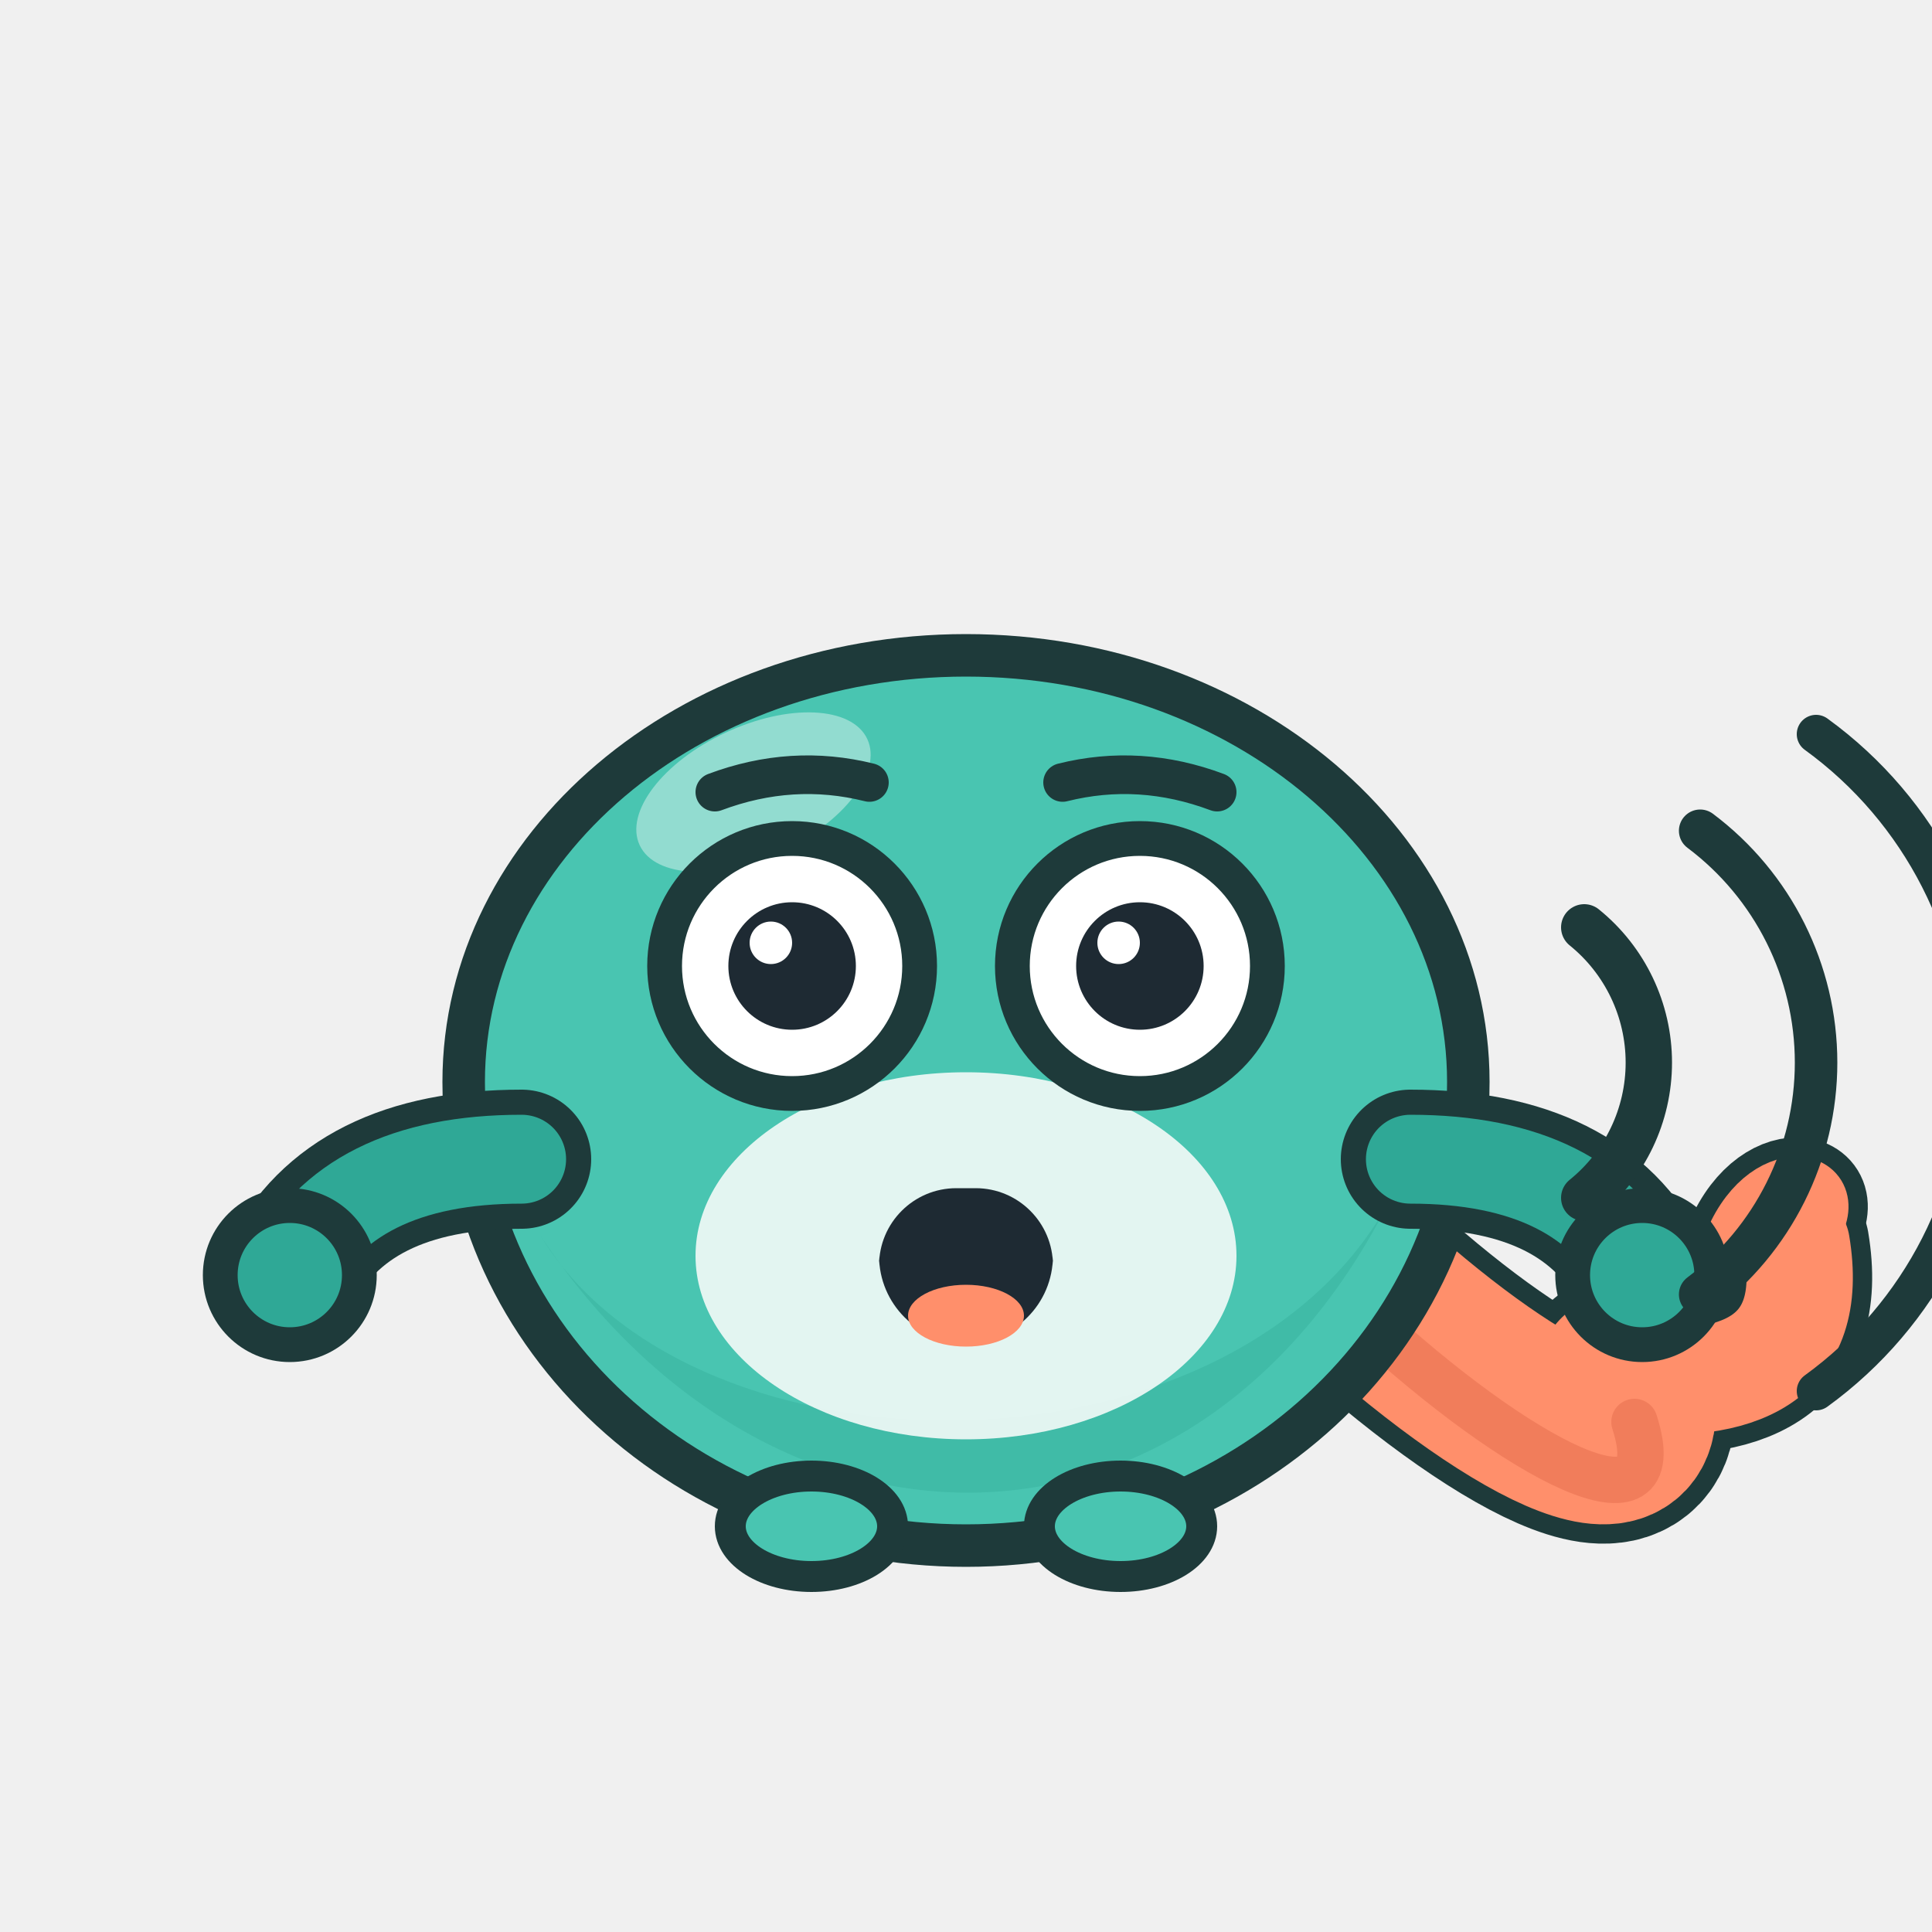
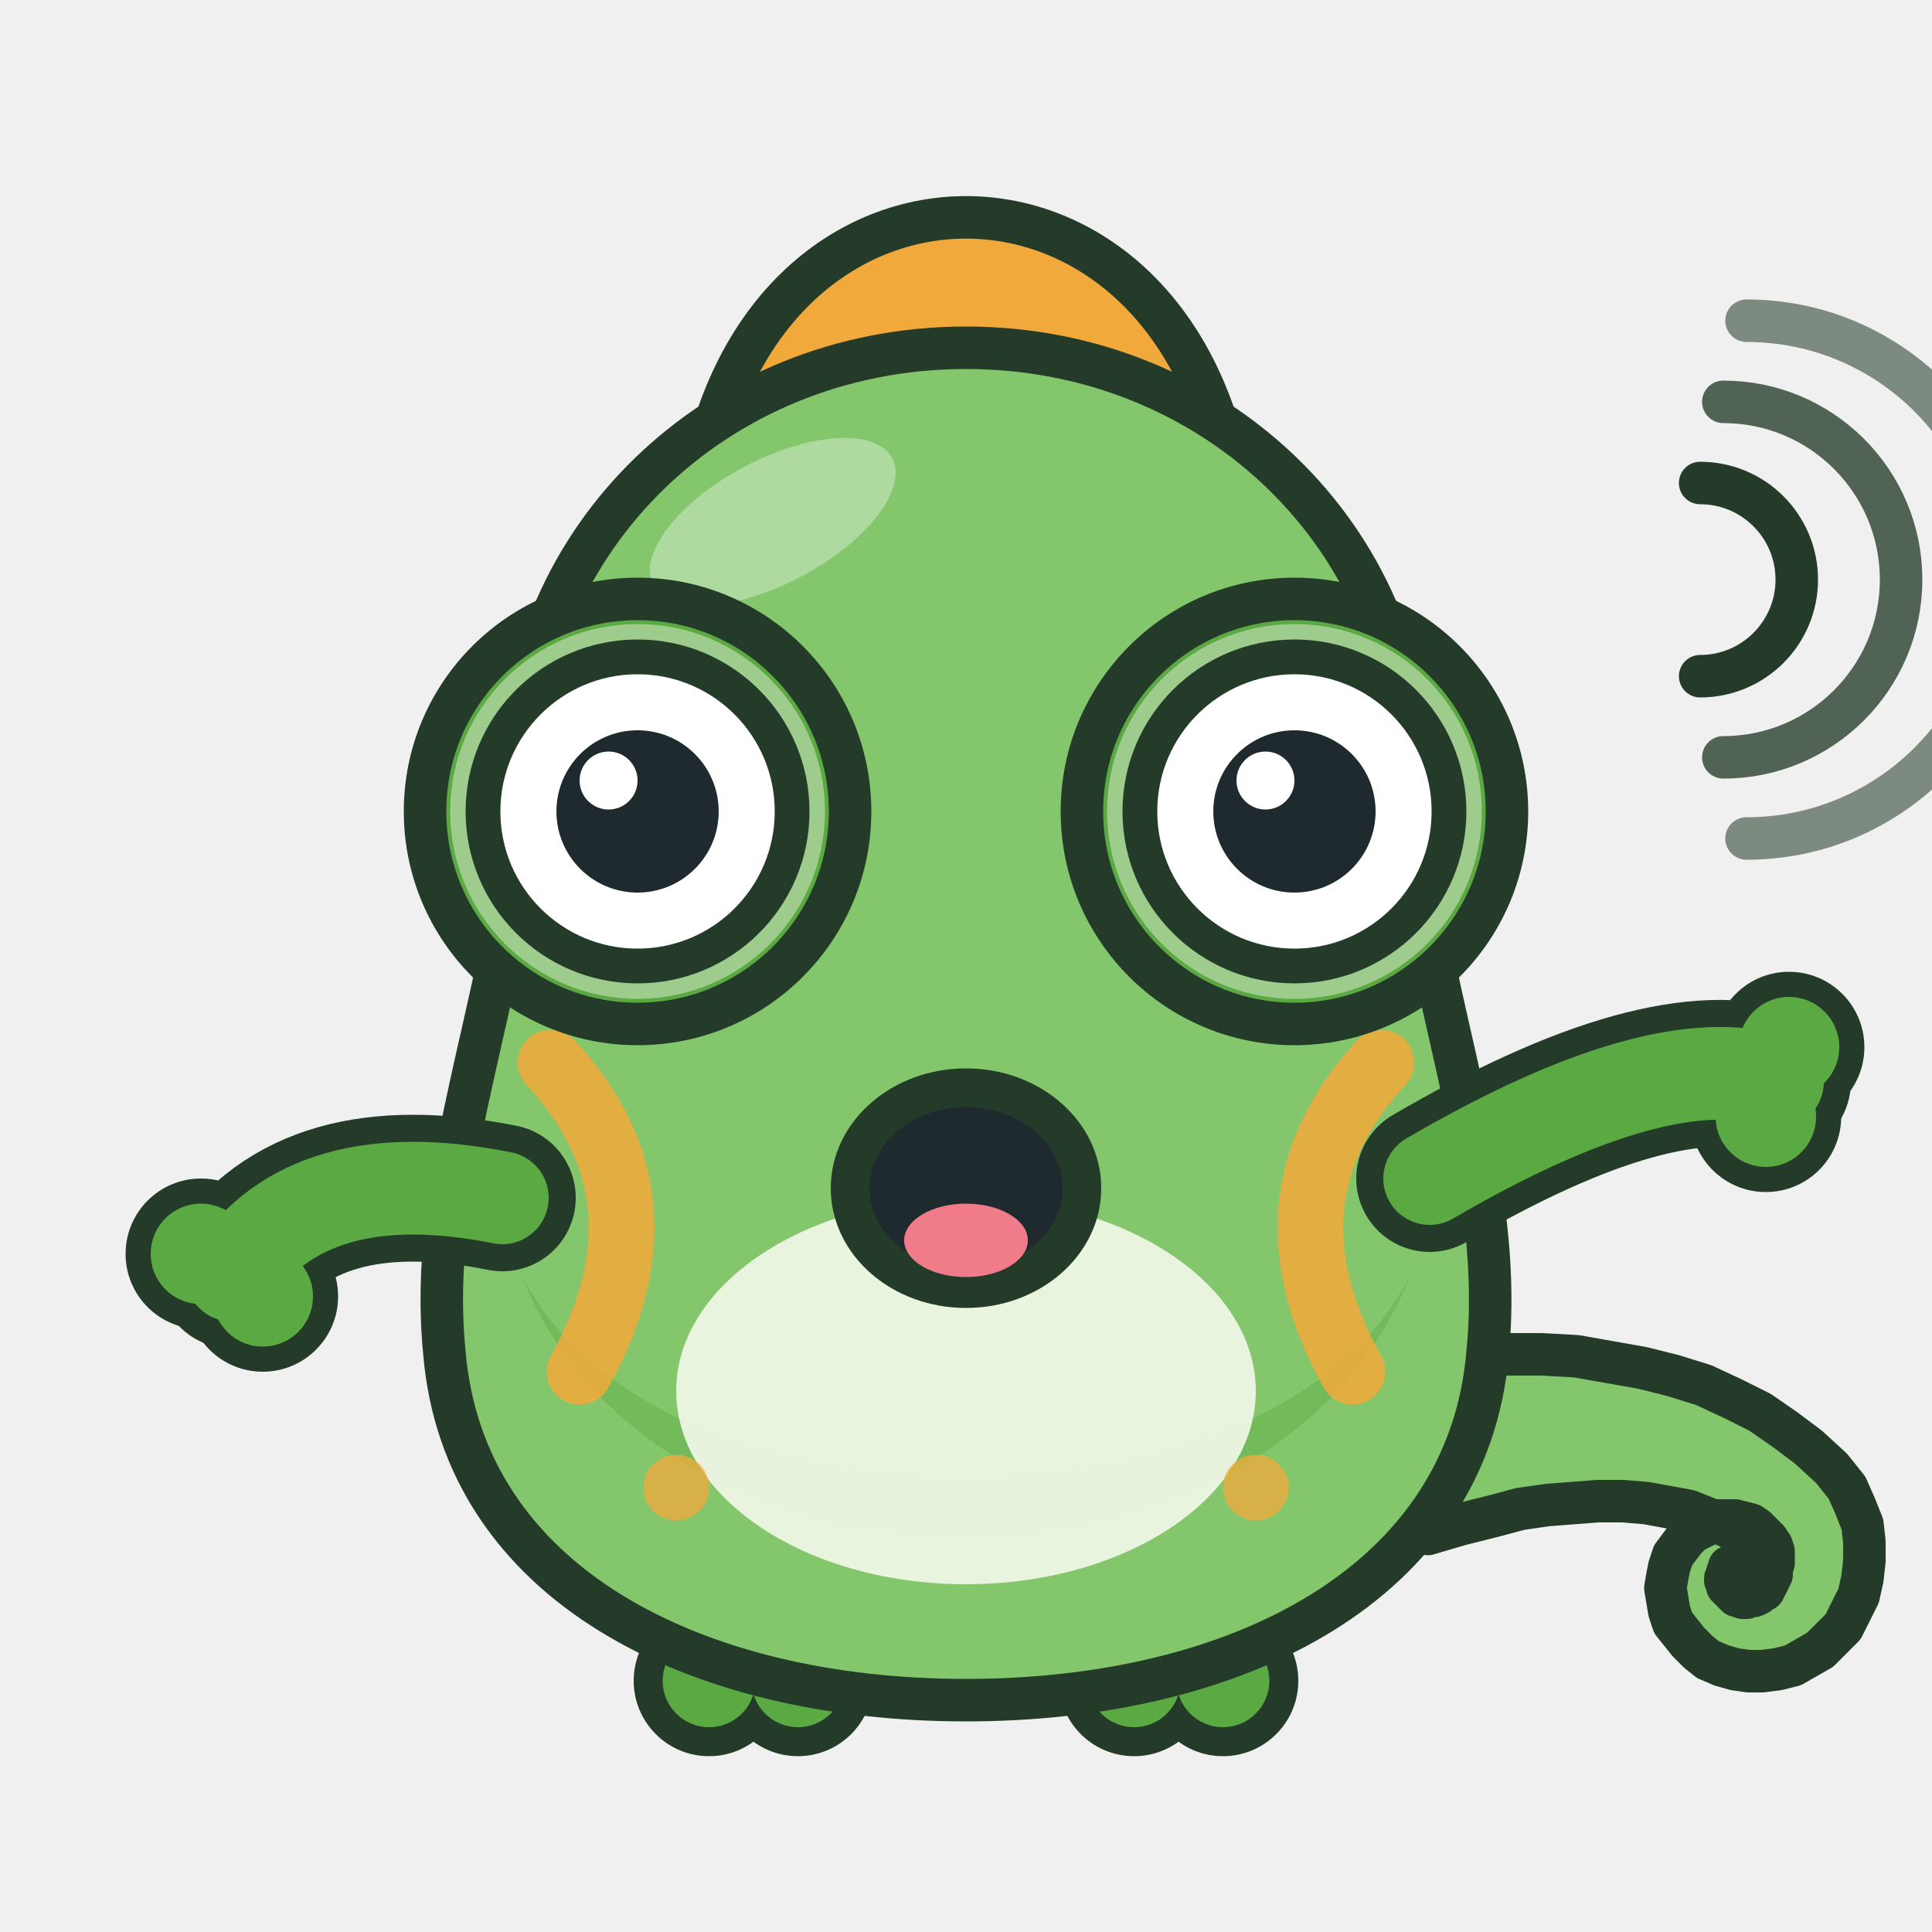
<svg xmlns="http://www.w3.org/2000/svg" viewBox="0 0 100 100" width="256" height="256" role="img" aria-label="Mascot speaking">
-   <g transform="translate(50,56) rotate(0) scale(1,1) translate(-50,-56)">
-     <g>
-       <path d="M70,66 C78,73.4 86,77.6 84,71.4" fill="none" stroke="#1E3A3A" stroke-width="11" stroke-linecap="round" stroke-linejoin="round" />
-       <path d="M84,71.4 C90,72 94,70.4 93,64.4" fill="none" stroke="#1E3A3A" stroke-width="7.5" stroke-linecap="round" stroke-linejoin="round" />
-       <path d="M93,64.4 C96,61.4 92,59.9 90,63.9" fill="none" stroke="#1E3A3A" stroke-width="5.2" stroke-linecap="round" stroke-linejoin="round" />
-       <path d="M70,66 C78,73.4 86,77.6 84,71.4" fill="none" stroke="#FF8F6B" stroke-width="9" stroke-linecap="round" stroke-linejoin="round" />
-       <path d="M84,71.4 C90,72 94,70.4 93,64.4" fill="none" stroke="#FF8F6B" stroke-width="5.5" stroke-linecap="round" stroke-linejoin="round" />
-       <path d="M93,64.4 C96,61.4 92,59.9 90,63.9" fill="none" stroke="#FF8F6B" stroke-width="3.2" stroke-linecap="round" stroke-linejoin="round" />
-       <path d="M70,66 C78,73.4 86,77.6 84,71.4" fill="none" stroke="#E5704E" stroke-width="2.4" stroke-linecap="round" stroke-linejoin="round" stroke-opacity="0.55" transform="translate(0.6,2.2)" />
-     </g>
-     <path d="M24,56C24,43.81 35.64,33.92 50,33.92C64.36,33.92 76,43.81 76,56C76,69.26 64.36,80 50,80C35.64,80 24,69.26 24,56Z" fill="#49C5B1" stroke="#1E3A3A" stroke-width="2.2" />
-     <path d="M28,64 C40,82 62,82 72,62 C64,77 36,77 28,64Z" fill="#2FA896" fill-opacity="0.35" />
-     <ellipse cx="50" cy="65" rx="14" ry="9.5" fill="#F4FBF8" fill-opacity="0.9" />
-     <ellipse cx="39" cy="41" rx="6.5" ry="3.4" fill="#FFFFFF" fill-opacity="0.4" transform="rotate(-25 39 41)" />
-     <ellipse cx="42" cy="79" rx="4.2" ry="2.6" fill="#49C5B1" stroke="#1E3A3A" stroke-width="1.6" />
-     <ellipse cx="58" cy="79" rx="4.2" ry="2.6" fill="#49C5B1" stroke="#1E3A3A" stroke-width="1.6" />
-     <g>
-       <path d="M27,60 Q18,60 15,66" fill="none" stroke="#1E3A3A" stroke-width="7.2" stroke-linecap="round" stroke-linejoin="round" />
-       <path d="M27,60 Q18,60 15,66" fill="none" stroke="#2FA896" stroke-width="4.6" stroke-linecap="round" stroke-linejoin="round" />
-       <circle cx="15" cy="66" r="3.6" fill="#2FA896" stroke="#1E3A3A" stroke-width="1.8" />
-     </g>
-     <g>
-       <path d="M73,60 Q82,60 85,66" fill="none" stroke="#1E3A3A" stroke-width="7.2" stroke-linecap="round" stroke-linejoin="round" />
-       <path d="M73,60 Q82,60 85,66" fill="none" stroke="#2FA896" stroke-width="4.6" stroke-linecap="round" stroke-linejoin="round" />
-       <circle cx="85" cy="66" r="3.6" fill="#2FA896" stroke="#1E3A3A" stroke-width="1.8" />
-     </g>
-     <g>
-       <circle cx="41" cy="50" r="6.6" fill="#FFFFFF" stroke="#1E3A3A" stroke-width="1.8" />
-       <circle cx="41" cy="50" r="3.3" fill="#1E2A33" />
-       <circle cx="39.9" cy="48.8" r="1.1" fill="#FFFFFF" />
-     </g>
-     <g>
-       <circle cx="59" cy="50" r="6.6" fill="#FFFFFF" stroke="#1E3A3A" stroke-width="1.8" />
-       <circle cx="59" cy="50" r="3.3" fill="#1E2A33" />
-       <circle cx="57.9" cy="48.8" r="1.1" fill="#FFFFFF" />
-     </g>
-     <path d="M37,41 Q41,39.5 45,40.5" fill="none" stroke="#1E3A3A" stroke-width="2" stroke-linecap="round" stroke-linejoin="round" />
-     <path d="M55,40.5 Q59,39.5 63,41" fill="none" stroke="#1E3A3A" stroke-width="2" stroke-linecap="round" stroke-linejoin="round" />
-     <path d="M49.5,61.5H50.5A4,4 0 0 1 54.5,65.5V65A4.5,4.5 0 0 1 50,69.5H50A4.5,4.5 0 0 1 45.5,65V65.5A4,4 0 0 1 49.5,61.5Z" fill="#1E2A33" />
-     <ellipse cx="50" cy="68.1" rx="3" ry="1.6" fill="#FF8F6B" />
+   <g>
+     <path d="M73.9,79.4L75.6,78.9L77.2,78.5L78.7,78.1L80.1,77.9L81.4,77.8L82.7,77.7L84,77.7L85.2,77.8L86.3,78L87.4,78.2L88.4,78.6L89.4,79L90.3,79.5L91.2,80L91.2,80L91.4,80.2L91.5,80.4L91.6,80.6L91.7,80.8L91.7,81.1L91.7,81.3L91.7,81.5L91.6,81.7L91.5,81.9L91.4,82.1L91.3,82.3L91.1,82.4L91,82.5L90.8,82.6L90.6,82.6L90.4,82.7L90.2,82.7L90.1,82.6L89.9,82.6L89.8,82.5L89.7,82.4L89.6,82.3L89.5,82.2L89.4,82.1L89.4,82L89.4,81.9L89.3,81.8L89.3,81.7L89.4,81.6L89.4,81.5L89.4,81.5L89.4,81.4L89.5,81.4L89.5,81.4L89.5,81.3L89.5,81.3L89.6,81.3L89.6,81.3L89.6,81.3L89.5,81.2L89.5,81.2L89.5,81.1L89.5,81.2L89.9,81.7L90.5,81.9L91.1,81.8L91.6,81.5L91.8,80.9L91.8,80.3L91.7,80L91.5,79.7L91.2,79.4L90.9,79.1L90.6,78.9L90.2,78.8L89.8,78.7L89.3,78.7L88.9,78.7L88.4,78.9L88,79.1L87.6,79.3L87.2,79.7L86.9,80.1L86.6,80.5L86.4,81.1L86.3,81.6L86.2,82.2L86.3,82.8L86.4,83.4L86.6,84L87,84.5L87.4,85L87.9,85.5L88.4,85.9L89.1,86.2L89.8,86.4L90.5,86.5L91.2,86.5L92,86.4L92.8,86.2L93.5,85.8L94.2,85.4L94.8,84.8L95.4,84.2L95.8,83.4L96.2,82.6L96.4,81.7L96.5,80.8L96.5,79.8L96.4,78.9L96,77.9L95.6,77L94.8,76L93.6,74.9L92.4,74L91.1,73.1L89.7,72.4L88.2,71.7L86.6,71.2L85,70.8L83.3,70.5L81.6,70.2L79.8,70.1L77.9,70.1L76,70.2L74,70.4L72.1,70.6Z" fill="#83C66C" stroke="#243B2A" stroke-width="2.2" stroke-linejoin="round" />
+     <path d="M36,27 C38,6 62,6 64,27 Z" fill="#F2A93B" stroke="#243B2A" stroke-width="2.2" stroke-linejoin="round" />
+     <circle cx="36.7" cy="87" r="3.9" fill="#243B2A" />
+     <circle cx="41.3" cy="87" r="3.9" fill="#243B2A" />
+     <circle cx="36.7" cy="87" r="2.4" fill="#5BA942" />
+     <circle cx="41.3" cy="87" r="2.4" fill="#5BA942" />
+     <circle cx="58.7" cy="87" r="3.9" fill="#243B2A" />
+     <circle cx="63.3" cy="87" r="3.9" fill="#243B2A" />
+     <circle cx="58.7" cy="87" r="2.4" fill="#5BA942" />
+     <circle cx="63.3" cy="87" r="2.4" fill="#5BA942" />
+     <path d="M50,18 C63,18 73,28 73,40 C73,50 78,60 77,70 C76,82 64,88 50,88 C36,88 24,82 23,70 C22,60 27,50 27,40 C27,28 37,18 50,18 Z" fill="#83C66C" stroke="#243B2A" stroke-width="2.2" stroke-linejoin="round" />
+     <path d="M27,66 C34,84 66,84 73,66 C66,80 34,80 27,66 Z" fill="#5BA942" fill-opacity="0.4" />
+     <ellipse cx="50" cy="72" rx="15" ry="10" fill="#F1F7E8" fill-opacity="0.92" />
+     <path d="M28.5,55 Q35,62 30,71" fill="none" stroke="#F2A93B" stroke-width="3.4" stroke-linecap="round" stroke-linejoin="round" stroke-opacity="0.85" />
+     <path d="M71.5,55 Q65,62 70,71" fill="none" stroke="#F2A93B" stroke-width="3.4" stroke-linecap="round" stroke-linejoin="round" stroke-opacity="0.85" />
+     <circle cx="35" cy="77" r="1.7" fill="#F2A93B" fill-opacity="0.75" />
+     <circle cx="65" cy="77" r="1.7" fill="#F2A93B" fill-opacity="0.75" />
+     <ellipse cx="40" cy="27" rx="7" ry="3.2" fill="#FFFFFF" fill-opacity="0.35" transform="rotate(-28 40 27)" />
+     <path d="M26,62 Q16,60 12,66" fill="none" stroke="#243B2A" stroke-width="7.6" stroke-linecap="round" stroke-linejoin="round" />
+     <circle cx="10.4" cy="64.9" r="3.9" fill="#243B2A" />
+     <circle cx="13.6" cy="67.1" r="3.9" fill="#243B2A" />
+     <path d="M26,62 Q16,60 12,66" fill="none" stroke="#5BA942" stroke-width="4.8" stroke-linecap="round" stroke-linejoin="round" />
+     <circle cx="10.4" cy="64.9" r="2.6" fill="#5BA942" />
+     <circle cx="13.6" cy="67.1" r="2.6" fill="#5BA942" />
+     <path d="M74,61 Q86,54 92,56" fill="none" stroke="#243B2A" stroke-width="7.6" stroke-linecap="round" stroke-linejoin="round" />
+     <circle cx="91.4" cy="57.8" r="3.9" fill="#243B2A" />
+     <circle cx="92.6" cy="54.2" r="3.9" fill="#243B2A" />
+     <path d="M74,61 Q86,54 92,56" fill="none" stroke="#5BA942" stroke-width="4.8" stroke-linecap="round" stroke-linejoin="round" />
+     <circle cx="91.4" cy="57.8" r="2.6" fill="#5BA942" />
+     <circle cx="92.6" cy="54.2" r="2.6" fill="#5BA942" />
+     <ellipse cx="50" cy="61.5" rx="6" ry="5.2" fill="#1F2A2E" stroke="#243B2A" stroke-width="2" />
+     <ellipse cx="50" cy="64.2" rx="3.2" ry="1.9" fill="#F07C8A" />
+     <circle cx="33" cy="42" r="11" fill="#5BA942" stroke="#243B2A" stroke-width="2.2" />
+     <circle cx="33" cy="42" r="9.1" fill="none" stroke="#F1F7E8" stroke-opacity="0.45" stroke-width="1.2" />
+     <circle cx="33" cy="42" r="8" fill="#FFFFFF" stroke="#243B2A" stroke-width="1.8" />
+     <circle cx="33" cy="42" r="4.2" fill="#1F2A2E" />
+     <circle cx="31.5" cy="40.4" r="1.5" fill="#FFFFFF" />
+     <circle cx="67" cy="42" r="11" fill="#5BA942" stroke="#243B2A" stroke-width="2.2" />
+     <circle cx="67" cy="42" r="9.1" fill="none" stroke="#F1F7E8" stroke-opacity="0.45" stroke-width="1.2" />
+     <circle cx="67" cy="42" r="8" fill="#FFFFFF" stroke="#243B2A" stroke-width="1.8" />
+     <circle cx="67" cy="42" r="4.2" fill="#1F2A2E" />
+     <circle cx="65.5" cy="40.4" r="1.5" fill="#FFFFFF" />
  </g>
-   <path d="M82,48 A9,9 0 0 1 82,62" fill="none" stroke="#1E3A3A" stroke-width="2.4" stroke-linecap="round" stroke-linejoin="round" />
-   <path d="M88,43 A15,15 0 0 1 88,67" fill="none" stroke="#1E3A3A" stroke-width="2.2" stroke-linecap="round" stroke-linejoin="round" />
-   <path d="M94,38 A21,21 0 0 1 94,72" fill="none" stroke="#1E3A3A" stroke-width="2" stroke-linecap="round" stroke-linejoin="round" />
+   <path d="M88,25 A5,5 0 0 1 88,35" fill="none" stroke="#243B2A" stroke-width="2.2" stroke-linecap="round" stroke-linejoin="round" stroke-opacity="1" transform="translate(0,0)" />
+   <path d="M88,20.8 A9.2,9.2 0 0 1 88,39.2" fill="none" stroke="#243B2A" stroke-width="2.2" stroke-linecap="round" stroke-linejoin="round" stroke-opacity="0.78" transform="translate(1.2,0)" />
+   <path d="M88,16.6 A13.4,13.4 0 0 1 88,43.4" fill="none" stroke="#243B2A" stroke-width="2.2" stroke-linecap="round" stroke-linejoin="round" stroke-opacity="0.56" transform="translate(2.4,0)" />
</svg>
